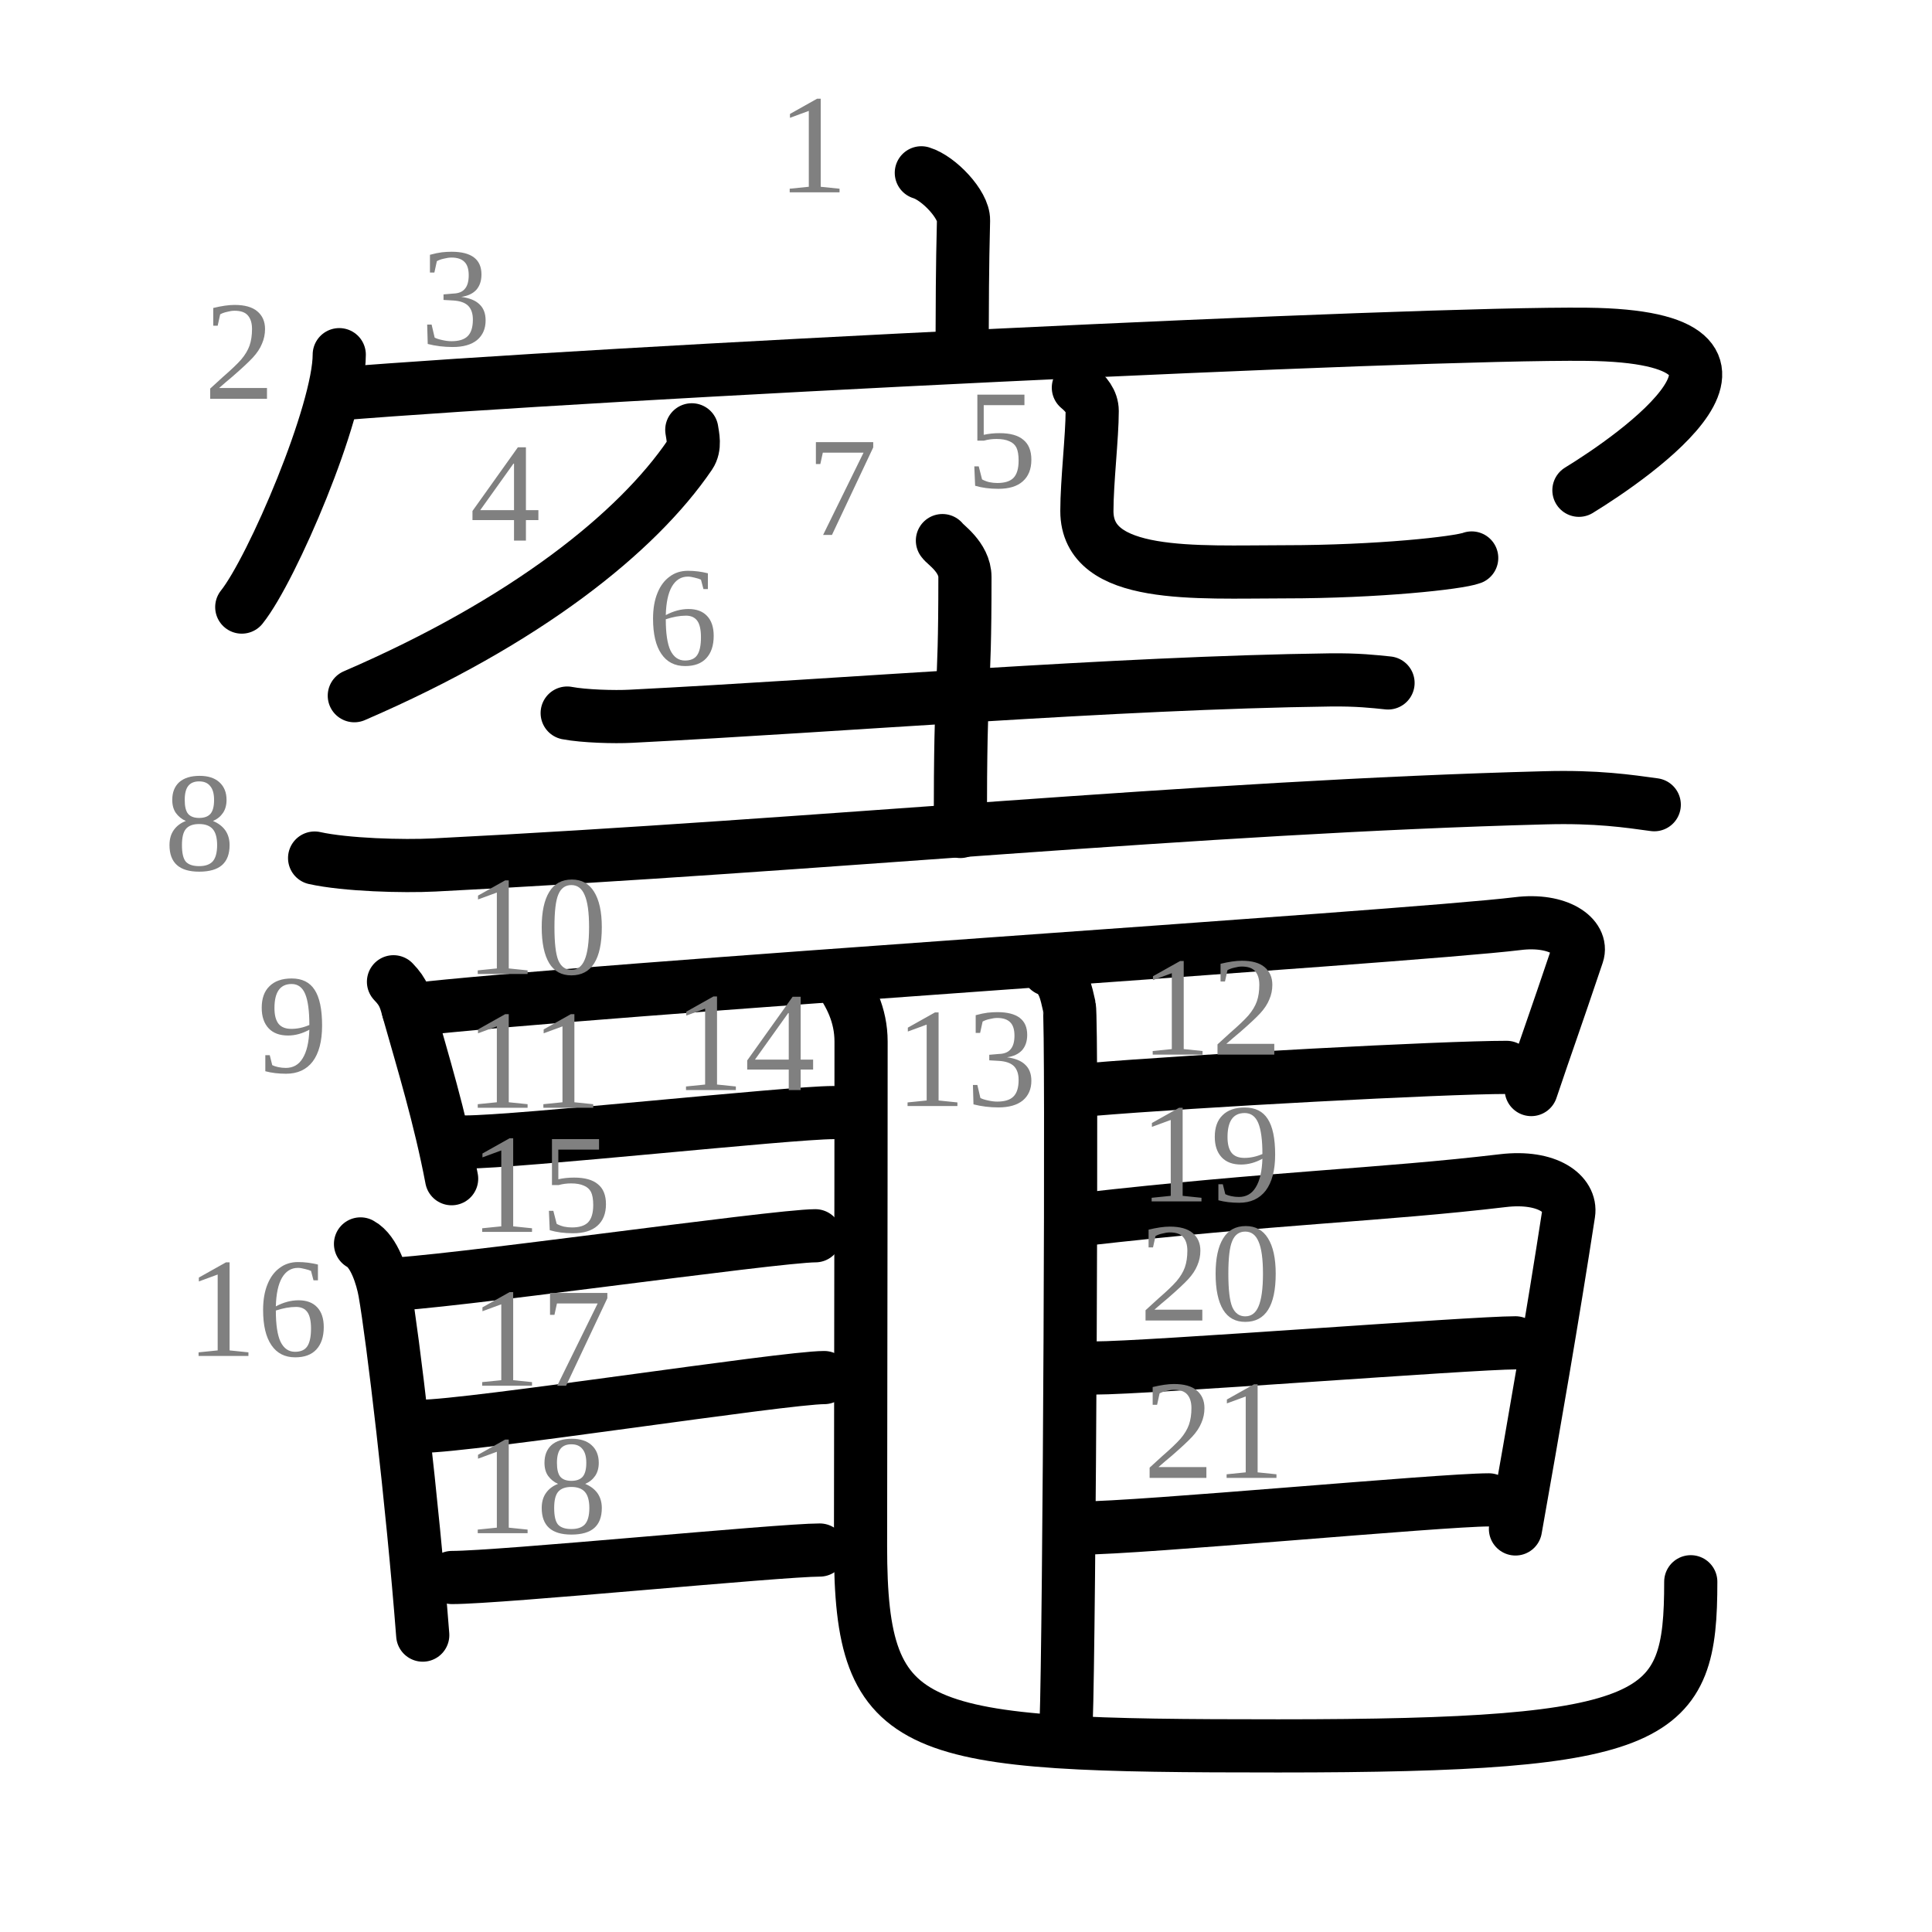
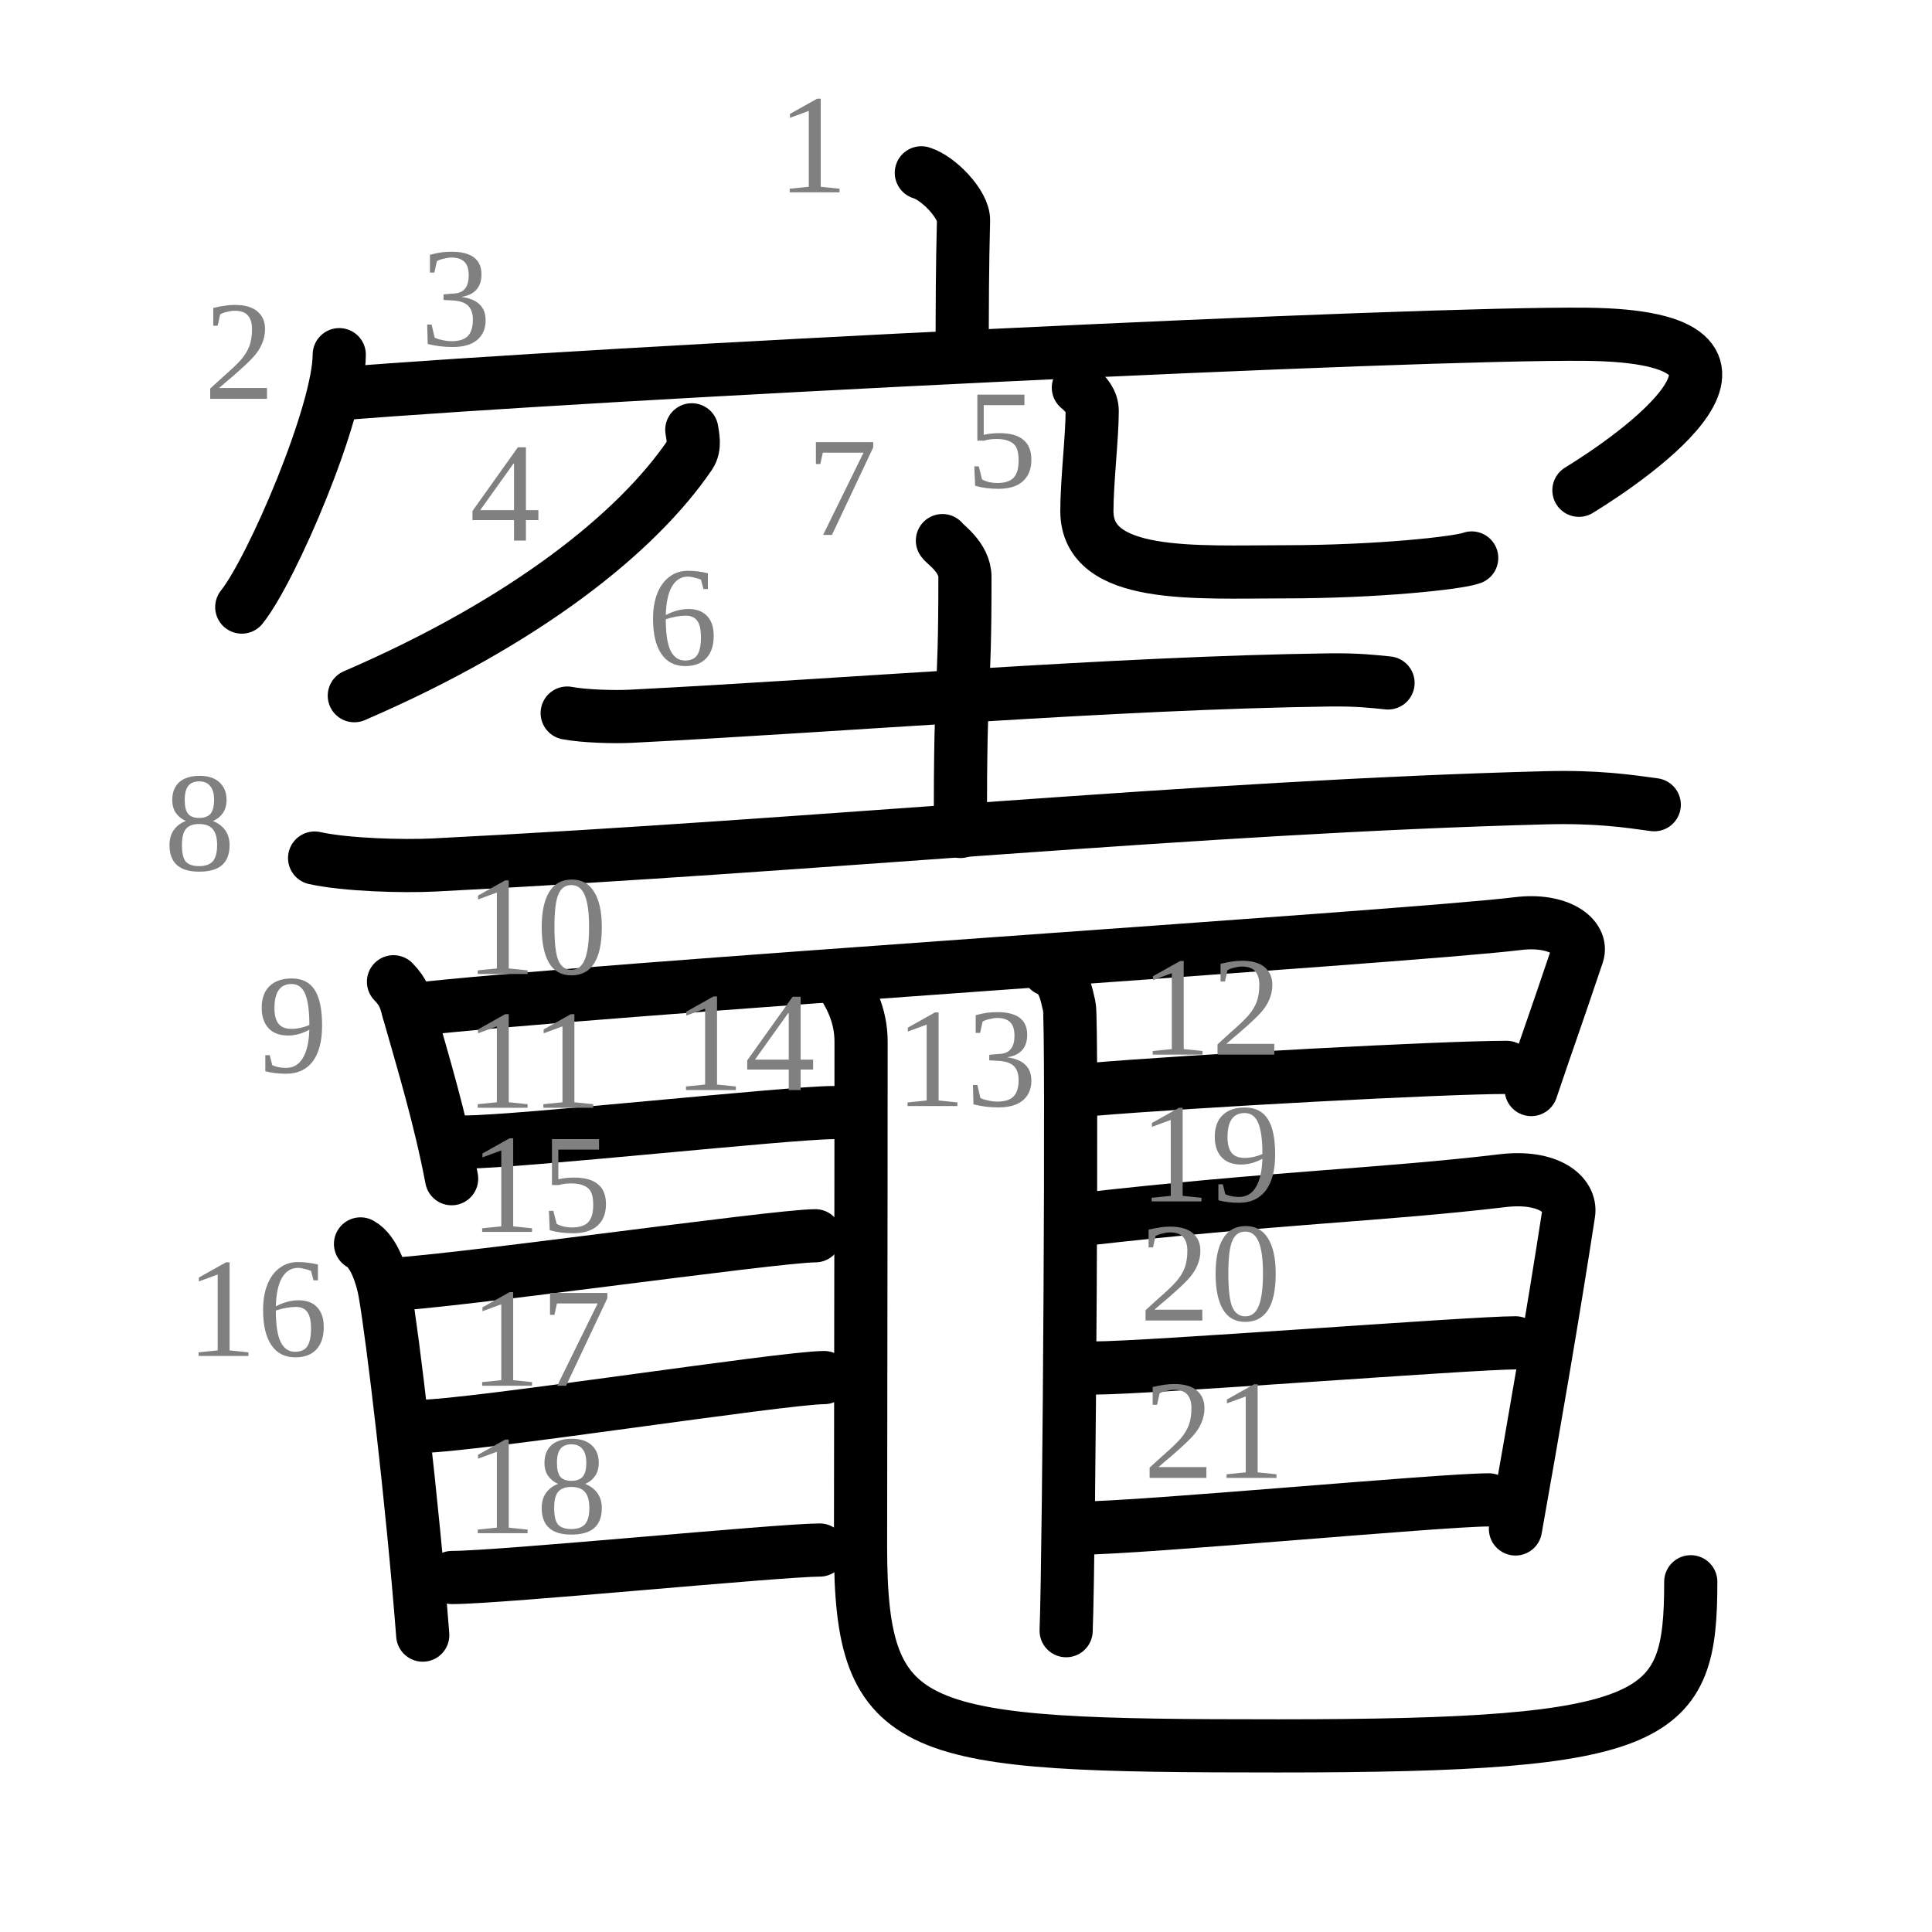
<svg xmlns="http://www.w3.org/2000/svg" xmlns:ns1="http://kanjivg.tagaini.net" width="109" height="109" viewBox="0 0 109 109">
  <g id="kvg:StrokePaths_07ac8" style="fill:none;stroke:#000000;stroke-width:3;stroke-linecap:round;stroke-linejoin:round;">
    <g id="kvg:07ac8" ns1:element="竈">
      <g id="kvg:07ac8-g1" ns1:position="top">
        <g id="kvg:07ac8-g2" ns1:element="穴" ns1:variant="true" ns1:radical="general">
          <g id="kvg:07ac8-g3" ns1:element="宀" ns1:position="top">
            <path id="kvg:07ac8-s1" ns1:type="㇑a" d="M51.98,9.75c0.99,0.3,2.4,1.8,2.38,2.68c-0.07,2.77-0.07,4.76-0.08,7.29" />
            <g id="kvg:07ac8-g4" ns1:element="冖">
              <path id="kvg:07ac8-s2" ns1:type="㇔" d="M19.14,20.01c0,3.23-3.78,12.09-5.5,14.24" />
              <path id="kvg:07ac8-s3" ns1:type="㇖b" d="M18.87,22.24C34,21,79.95,18.75,89.54,18.86c12.41,0.14,2.63,6.91-0.46,8.8" />
            </g>
          </g>
          <g id="kvg:07ac8-g5" ns1:element="八" ns1:variant="true" ns1:position="bottom">
            <path id="kvg:07ac8-s4" ns1:type="㇒" d="M39.03,24.25c0.05,0.35,0.21,0.95-0.11,1.42c-2.97,4.36-9.22,9.39-18.93,13.58" />
            <path id="kvg:07ac8-s5" ns1:type="㇟/㇏" d="M60.84,21.87c0.42,0.35,0.78,0.77,0.78,1.32c0,1.45-0.3,3.98-0.3,5.64c0,3.87,6.14,3.43,11.15,3.43c5.28,0,9.82-0.5,10.56-0.78" />
          </g>
        </g>
        <g id="kvg:07ac8-g6" ns1:element="土">
          <path id="kvg:07ac8-s6" ns1:type="㇐" d="M32,40.23c0.94,0.18,2.66,0.23,3.59,0.18c12.05-0.61,27.32-1.89,39.44-2.05c1.56-0.02,2.5,0.09,3.28,0.17" />
          <path id="kvg:07ac8-s7" ns1:type="㇑a" d="M53.17,30.5c0.09,0.18,1.27,0.92,1.27,2.06c0,7.28-0.26,4.73-0.26,14.35" />
          <path id="kvg:07ac8-s8" ns1:type="㇐" d="M17.75,48.41c1.76,0.39,4.99,0.48,6.75,0.39c21.8-1.1,43.18-3.28,62.67-3.79c2.93-0.08,4.7,0.19,6.16,0.39" />
        </g>
      </g>
      <g id="kvg:07ac8-g7" ns1:element="黽" ns1:position="bottom">
        <path id="kvg:07ac8-s9" ns1:type="㇑" d="M22.2,55.39c0.61,0.63,0.67,1.01,0.89,1.79c0.75,2.65,1.73,5.85,2.39,9.32" />
        <path id="kvg:07ac8-s10" ns1:type="㇕" d="M23.04,56.99c9.92-1.16,56.29-4.11,62.58-4.88c2.31-0.29,3.71,0.75,3.38,1.73c-1.35,4.01-1.66,4.81-2.61,7.63" />
        <path id="kvg:07ac8-s11" ns1:type="㇐" d="M26.25,64.43c2.96,0,18.32-1.66,20.75-1.66" />
        <path id="kvg:07ac8-s12" ns1:type="㇐" d="M61.5,61.47c5.95-0.5,19.93-1.25,23.5-1.25" />
-         <path id="kvg:07ac8-s13" ns1:type="㇑" d="M59.14,54.7c 0.88,0.38 1.01,1.33 1.19,2.09 0.18,0.76 0,35.655 -0.18,40.405" />
+         <path id="kvg:07ac8-s13" ns1:type="㇑" d="M59.14,54.7c0.88,0.38,1.01,1.33,1.19,2.09c0.18,0.76,0,30.46-0.18,35.21" />
        <path id="kvg:07ac8-s14" ns1:type="㇟" d="M47.24,55.09c0.72,0.99,1.34,2.16,1.34,3.68c0,10.37-0.03,23.83-0.03,28.47c0,10.82,2.84,11.26,23.56,11.26c21.68,0,23.28-1.48,23.28-9.26" />
        <path id="kvg:07ac8-s15" ns1:type="㇐" d="M21.75,72.47c2.75,0,22-2.75,24.25-2.75" />
        <path id="kvg:07ac8-s16" ns1:type="㇑" d="M20.34,70.18c0.78,0.42,1.22,1.87,1.37,2.7c0.44,2.48,1.55,11.75,2.14,19.37" />
        <path id="kvg:07ac8-s17" ns1:type="㇐" d="M23.75,80.47c2.75,0,20.5-2.75,22.75-2.75" />
        <path id="kvg:07ac8-s18" ns1:type="㇐" d="M25.5,89c2.75,0,18.5-1.55,20.75-1.55" />
        <path id="kvg:07ac8-s19" ns1:type="㇕" d="M61.04,68.8c10.89-1.24,16.84-1.37,23.75-2.19c2.54-0.3,3.88,0.77,3.71,1.85c-0.89,5.78-1.97,12-3,17.8" />
        <path id="kvg:07ac8-s20" ns1:type="㇐" d="M61.75,77.18c3,0,21.29-1.42,23.75-1.42" />
        <path id="kvg:07ac8-s21" ns1:type="㇐" d="M61,86.21c3.29,0,20.31-1.59,23-1.59" />
      </g>
    </g>
  </g>
  <g id="kvg:StrokeNumbers_07ac8" style="font-size:8;fill:#808080">
    <text transform="matrix(1 0 0 1 43.85 10.85)">1</text>
    <text transform="matrix(1 0 0 1 11.50 22.50)">2</text>
    <text transform="matrix(1 0 0 1 23.71 19.50)">3</text>
    <text transform="matrix(1 0 0 1 26.50 30.50)">4</text>
    <text transform="matrix(1 0 0 1 54.50 27.50)">5</text>
    <text transform="matrix(1 0 0 1 36.50 37.50)">6</text>
    <text transform="matrix(1 0 0 1 45.50 30.18)">7</text>
    <text transform="matrix(1 0 0 1 9.25 49.10)">8</text>
    <text transform="matrix(1 0 0 1 14.50 60.50)">9</text>
    <text transform="matrix(1 0 0 1 26.25 54.95)">10</text>
    <text transform="matrix(1 0 0 1 26.25 62.50)">11</text>
    <text transform="matrix(1 0 0 1 64.33 59.50)">12</text>
    <text transform="matrix(1 0 0 1 50.5 62.40)">13</text>
    <text transform="matrix(1 0 0 1 38.00 61.50)">14</text>
    <text transform="matrix(1 0 0 1 26.50 69.50)">15</text>
    <text transform="matrix(1 0 0 1 10.50 76.50)">16</text>
    <text transform="matrix(1 0 0 1 26.50 78.18)">17</text>
    <text transform="matrix(1 0 0 1 26.25 86.50)">18</text>
    <text transform="matrix(1 0 0 1 64.27 67.78)">19</text>
    <text transform="matrix(1 0 0 1 64.27 74.50)">20</text>
    <text transform="matrix(1 0 0 1 64.50 83.38)">21</text>
  </g>
</svg>
